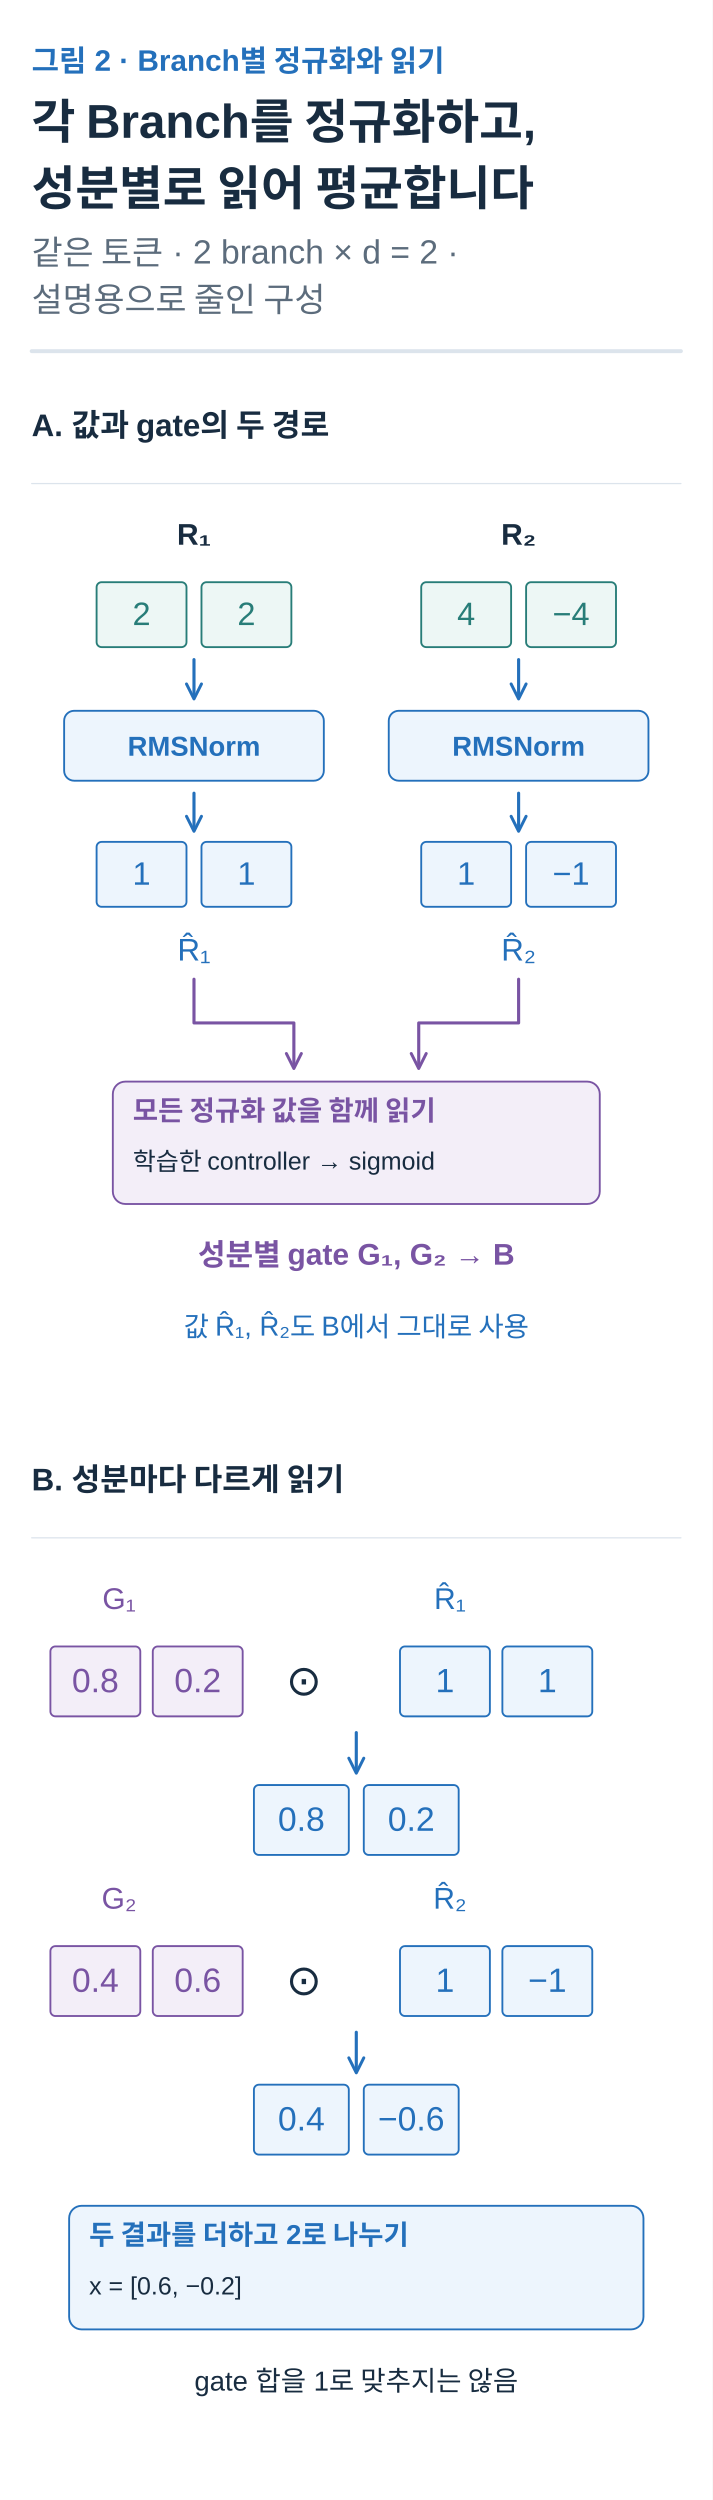
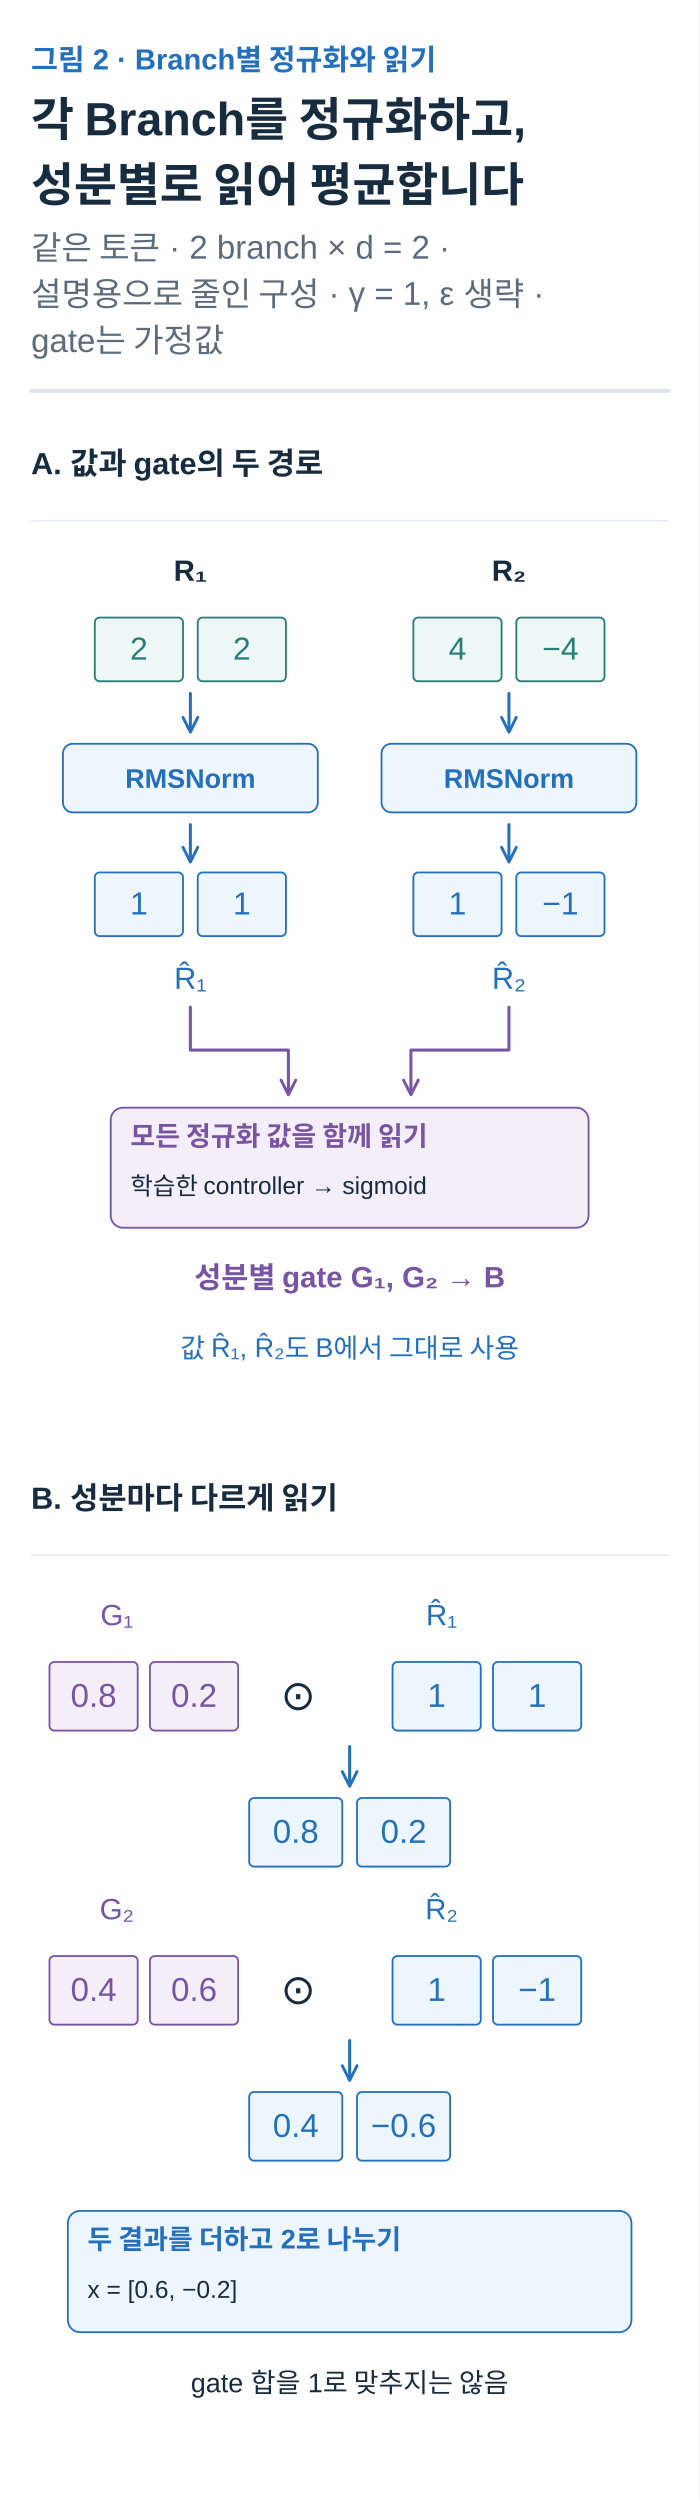
- <svg xmlns="http://www.w3.org/2000/svg" width="360" height="1263" viewBox="0 0 360 1263" role="img" aria-labelledby="title desc">
+ <svg xmlns="http://www.w3.org/2000/svg" width="360" height="1287" viewBox="0 0 360 1287" role="img" aria-labelledby="title desc">
  <defs>
    <marker id="arrow-ink" viewBox="0 0 10 10" refX="8" refY="5" markerWidth="6" markerHeight="6" orient="auto">
      <path d="M1 1 L9 5 L1 9" fill="none" stroke="#182C40" stroke-width="1.6" />
    </marker>
    <marker id="arrow-muted" viewBox="0 0 10 10" refX="8" refY="5" markerWidth="6" markerHeight="6" orient="auto">
      <path d="M1 1 L9 5 L1 9" fill="none" stroke="#5C6C7C" stroke-width="1.6" />
    </marker>
    <marker id="arrow-line" viewBox="0 0 10 10" refX="8" refY="5" markerWidth="6" markerHeight="6" orient="auto">
      <path d="M1 1 L9 5 L1 9" fill="none" stroke="#DCE4EC" stroke-width="1.6" />
    </marker>
    <marker id="arrow-paper" viewBox="0 0 10 10" refX="8" refY="5" markerWidth="6" markerHeight="6" orient="auto">
      <path d="M1 1 L9 5 L1 9" fill="none" stroke="#FFFFFF" stroke-width="1.6" />
    </marker>
    <marker id="arrow-blue" viewBox="0 0 10 10" refX="8" refY="5" markerWidth="6" markerHeight="6" orient="auto">
      <path d="M1 1 L9 5 L1 9" fill="none" stroke="#2470BB" stroke-width="1.6" />
    </marker>
    <marker id="arrow-teal" viewBox="0 0 10 10" refX="8" refY="5" markerWidth="6" markerHeight="6" orient="auto">
      <path d="M1 1 L9 5 L1 9" fill="none" stroke="#287D78" stroke-width="1.6" />
    </marker>
    <marker id="arrow-orange" viewBox="0 0 10 10" refX="8" refY="5" markerWidth="6" markerHeight="6" orient="auto">
      <path d="M1 1 L9 5 L1 9" fill="none" stroke="#B55B22" stroke-width="1.6" />
    </marker>
    <marker id="arrow-purple" viewBox="0 0 10 10" refX="8" refY="5" markerWidth="6" markerHeight="6" orient="auto">
      <path d="M1 1 L9 5 L1 9" fill="none" stroke="#7954A3" stroke-width="1.6" />
    </marker>
    <marker id="arrow-gray" viewBox="0 0 10 10" refX="8" refY="5" markerWidth="6" markerHeight="6" orient="auto">
      <path d="M1 1 L9 5 L1 9" fill="none" stroke="#657789" stroke-width="1.6" />
    </marker>
    <marker id="arrow-red" viewBox="0 0 10 10" refX="8" refY="5" markerWidth="6" markerHeight="6" orient="auto">
      <path d="M1 1 L9 5 L1 9" fill="none" stroke="#B34242" stroke-width="1.6" />
    </marker>
    <marker id="arrow-indigo" viewBox="0 0 10 10" refX="8" refY="5" markerWidth="6" markerHeight="6" orient="auto">
      <path d="M1 1 L9 5 L1 9" fill="none" stroke="#4C60A8" stroke-width="1.6" />
    </marker>
    <marker id="arrow-slate" viewBox="0 0 10 10" refX="8" refY="5" markerWidth="6" markerHeight="6" orient="auto">
      <path d="M1 1 L9 5 L1 9" fill="none" stroke="#8191A0" stroke-width="1.6" />
    </marker>
    <marker id="arrow-surface" viewBox="0 0 10 10" refX="8" refY="5" markerWidth="6" markerHeight="6" orient="auto">
      <path d="M1 1 L9 5 L1 9" fill="none" stroke="#F8FAFC" stroke-width="1.6" />
    </marker>
  </defs>
  <style>text{font-family:Arial,"Apple SD Gothic Neo","Noto Sans KR",sans-serif}text[font-family]{font-family:Menlo,Consolas,monospace}path{stroke-linecap:round;stroke-linejoin:round}</style>
  <rect width="100%" height="100%" fill="white" />
  <text x="16" y="36" fill="#2470BB" font-size="15" font-weight="600" text-anchor="start" data-max-width="328">그림 2 · Branch별 정규화와 읽기</text>
  <text x="16" y="70" fill="#182C40" font-size="24" font-weight="700" text-anchor="start" data-max-width="328">각 Branch를 정규화하고,</text>
  <text x="16" y="103.6" fill="#182C40" font-size="24" font-weight="700" text-anchor="start" data-max-width="328">성분별로 읽어 평균합니다</text>
  <text x="16" y="133.6" fill="#5C6C7C" font-size="17" font-weight="400" text-anchor="start" data-max-width="328">같은 토큰 · 2 branch × d = 2 ·</text>
-   <text x="16" y="157.4" fill="#5C6C7C" font-size="17" font-weight="400" text-anchor="start" data-max-width="328">설명용으로 줄인 구성</text>
-   <path d="M16,177.4 H344" stroke="#DCE4EC" stroke-width="2" />
-   <g transform="translate(16 201.4) scale(0.6307692)" data-panel="1">
+   <text x="16" y="157.4" fill="#5C6C7C" font-size="17" font-weight="400" text-anchor="start" data-max-width="328">설명용으로 줄인 구성 · γ = 1, ε 생략 ·</text>
+   <text x="16" y="181.2" fill="#5C6C7C" font-size="17" font-weight="400" text-anchor="start" data-max-width="328">gate는 가정값</text>
+   <path d="M16,201.2 H344" stroke="#DCE4EC" stroke-width="2" />
+   <g transform="translate(16 225.2) scale(0.6307692)" data-panel="1">
    <text x="0" y="30" fill="#182C40" font-size="25" font-weight="600" text-anchor="start" data-max-width="520">A. 값과 gate의 두 경로</text>
    <path d="M0 68 L520 68" stroke="#DCE4EC" stroke-width="1" fill="none" />
    <text x="130" y="117" fill="#182C40" font-size="24" font-weight="600" text-anchor="middle" data-max-width="150">R₁</text>
    <g data-container="true">
      <rect x="52" y="147" width="72" height="52" rx="4" fill="#EDF7F5" stroke="#287D78" stroke-width="1.5" />
      <text x="88" y="181.32" fill="#287D78" font-size="26" font-weight="500" text-anchor="middle" data-max-width="60">2</text>
    </g>
    <g data-container="true">
      <rect x="136" y="147" width="72" height="52" rx="4" fill="#EDF7F5" stroke="#287D78" stroke-width="1.5" />
      <text x="172" y="181.32" fill="#287D78" font-size="26" font-weight="500" text-anchor="middle" data-max-width="60">2</text>
    </g>
    <path d="M130 209 L130 239" stroke="#2470BB" stroke-width="2.5" fill="none" marker-end="url(#arrow-blue)" />
    <rect x="26" y="250" width="208" height="56" rx="8" fill="#EDF5FD" stroke="#2470BB" stroke-width="1.5" />
    <text x="130" y="286" fill="#2470BB" font-size="22" font-weight="600" text-anchor="middle" data-max-width="196">RMSNorm</text>
    <path d="M130 316 L130 345" stroke="#2470BB" stroke-width="2.5" fill="none" marker-end="url(#arrow-blue)" />
    <g data-container="true">
      <rect x="52" y="355" width="72" height="52" rx="4" fill="#EDF5FD" stroke="#2470BB" stroke-width="1.5" />
      <text x="88" y="389.32" fill="#2470BB" font-size="26" font-weight="500" text-anchor="middle" data-max-width="60">1</text>
    </g>
    <g data-container="true">
      <rect x="136" y="355" width="72" height="52" rx="4" fill="#EDF5FD" stroke="#2470BB" stroke-width="1.5" />
      <text x="172" y="389.32" fill="#2470BB" font-size="26" font-weight="500" text-anchor="middle" data-max-width="60">1</text>
    </g>
    <text x="130" y="450" fill="#2470BB" font-size="25" font-weight="400" text-anchor="middle" data-max-width="160">R̂₁</text>
    <path d="M130 465 V500 H210 V535" stroke="#7954A3" stroke-width="2.5" fill="none" marker-end="url(#arrow-purple)" />
    <text x="390" y="117" fill="#182C40" font-size="24" font-weight="600" text-anchor="middle" data-max-width="150">R₂</text>
    <g data-container="true">
      <rect x="312" y="147" width="72" height="52" rx="4" fill="#EDF7F5" stroke="#287D78" stroke-width="1.5" />
      <text x="348" y="181.32" fill="#287D78" font-size="26" font-weight="500" text-anchor="middle" data-max-width="60">4</text>
    </g>
    <g data-container="true">
      <rect x="396" y="147" width="72" height="52" rx="4" fill="#EDF7F5" stroke="#287D78" stroke-width="1.5" />
      <text x="432" y="181.32" fill="#287D78" font-size="26" font-weight="500" text-anchor="middle" data-max-width="60">−4</text>
    </g>
    <path d="M390 209 L390 239" stroke="#2470BB" stroke-width="2.5" fill="none" marker-end="url(#arrow-blue)" />
    <rect x="286" y="250" width="208" height="56" rx="8" fill="#EDF5FD" stroke="#2470BB" stroke-width="1.5" />
    <text x="390" y="286" fill="#2470BB" font-size="22" font-weight="600" text-anchor="middle" data-max-width="196">RMSNorm</text>
    <path d="M390 316 L390 345" stroke="#2470BB" stroke-width="2.5" fill="none" marker-end="url(#arrow-blue)" />
    <g data-container="true">
      <rect x="312" y="355" width="72" height="52" rx="4" fill="#EDF5FD" stroke="#2470BB" stroke-width="1.5" />
      <text x="348" y="389.32" fill="#2470BB" font-size="26" font-weight="500" text-anchor="middle" data-max-width="60">1</text>
    </g>
    <g data-container="true">
      <rect x="396" y="355" width="72" height="52" rx="4" fill="#EDF5FD" stroke="#2470BB" stroke-width="1.5" />
      <text x="432" y="389.32" fill="#2470BB" font-size="26" font-weight="500" text-anchor="middle" data-max-width="60">−1</text>
    </g>
    <text x="390" y="450" fill="#2470BB" font-size="25" font-weight="400" text-anchor="middle" data-max-width="160">R̂₂</text>
    <path d="M390 465 V500 H310 V535" stroke="#7954A3" stroke-width="2.5" fill="none" marker-end="url(#arrow-purple)" />
    <g data-container="true">
      <rect x="65" y="547" width="390" height="98" rx="10" fill="#F3EEF8" stroke="#7954A3" stroke-width="1.5" />
      <text x="81" y="578" fill="#7954A3" font-size="22" font-weight="600" text-anchor="start" data-max-width="358">모든 정규화 값을 함께 읽기</text>
      <text x="81" y="618" fill="#182C40" font-size="20" font-weight="400" text-anchor="start" data-max-width="358">학습한 controller → sigmoid</text>
    </g>
    <text x="260" y="694" fill="#7954A3" font-size="24" font-weight="600" text-anchor="middle" data-max-width="490">성분별 gate G₁, G₂ → B</text>
    <text x="260" y="751" fill="#2470BB" font-size="22" font-weight="400" text-anchor="middle" data-max-width="490">값 R̂₁, R̂₂도 B에서 그대로 사용</text>
  </g>
-   <g transform="translate(16 734.0154) scale(0.6307692)" data-panel="2">
+   <g transform="translate(16 757.8154) scale(0.6307692)" data-panel="2">
    <text x="0" y="30" fill="#182C40" font-size="25" font-weight="600" text-anchor="start" data-max-width="520">B. 성분마다 다르게 읽기</text>
    <path d="M0 68 L520 68" stroke="#DCE4EC" stroke-width="1" fill="none" />
    <text x="70" y="125" fill="#7954A3" font-size="24" font-weight="400" text-anchor="middle" data-max-width="120">G₁</text>
    <text x="335" y="125" fill="#2470BB" font-size="24" font-weight="400" text-anchor="middle" data-max-width="120">R̂₁</text>
    <g data-container="true">
      <rect x="15" y="155" width="72" height="56" rx="4" fill="#F3EEF8" stroke="#7954A3" stroke-width="1.5" />
      <text x="51" y="191.64" fill="#7954A3" font-size="27" font-weight="500" text-anchor="middle" data-max-width="60">0.8</text>
    </g>
    <g data-container="true">
      <rect x="97" y="155" width="72" height="56" rx="4" fill="#F3EEF8" stroke="#7954A3" stroke-width="1.5" />
      <text x="133" y="191.64" fill="#7954A3" font-size="27" font-weight="500" text-anchor="middle" data-max-width="60">0.2</text>
    </g>
    <text x="218" y="194" fill="#182C40" font-size="34" font-weight="400" text-anchor="middle" data-max-width="50">⊙</text>
    <g data-container="true">
      <rect x="295" y="155" width="72" height="56" rx="4" fill="#EDF5FD" stroke="#2470BB" stroke-width="1.5" />
      <text x="331" y="191.64" fill="#2470BB" font-size="27" font-weight="500" text-anchor="middle" data-max-width="60">1</text>
    </g>
    <g data-container="true">
      <rect x="377" y="155" width="72" height="56" rx="4" fill="#EDF5FD" stroke="#2470BB" stroke-width="1.5" />
      <text x="413" y="191.64" fill="#2470BB" font-size="27" font-weight="500" text-anchor="middle" data-max-width="60">1</text>
    </g>
    <path d="M260 224 L260 255" stroke="#2470BB" stroke-width="2.5" fill="none" marker-end="url(#arrow-blue)" />
    <g data-container="true">
      <rect x="178" y="266" width="76" height="56" rx="4" fill="#EDF5FD" stroke="#2470BB" stroke-width="1.5" />
      <text x="216" y="302.64" fill="#2470BB" font-size="27" font-weight="500" text-anchor="middle" data-max-width="64">0.8</text>
    </g>
    <g data-container="true">
      <rect x="266" y="266" width="76" height="56" rx="4" fill="#EDF5FD" stroke="#2470BB" stroke-width="1.5" />
      <text x="304" y="302.64" fill="#2470BB" font-size="27" font-weight="500" text-anchor="middle" data-max-width="64">0.2</text>
    </g>
    <text x="70" y="365" fill="#7954A3" font-size="24" font-weight="400" text-anchor="middle" data-max-width="120">G₂</text>
    <text x="335" y="365" fill="#2470BB" font-size="24" font-weight="400" text-anchor="middle" data-max-width="120">R̂₂</text>
    <g data-container="true">
      <rect x="15" y="395" width="72" height="56" rx="4" fill="#F3EEF8" stroke="#7954A3" stroke-width="1.5" />
      <text x="51" y="431.64" fill="#7954A3" font-size="27" font-weight="500" text-anchor="middle" data-max-width="60">0.4</text>
    </g>
    <g data-container="true">
      <rect x="97" y="395" width="72" height="56" rx="4" fill="#F3EEF8" stroke="#7954A3" stroke-width="1.5" />
      <text x="133" y="431.64" fill="#7954A3" font-size="27" font-weight="500" text-anchor="middle" data-max-width="60">0.6</text>
    </g>
    <text x="218" y="434" fill="#182C40" font-size="34" font-weight="400" text-anchor="middle" data-max-width="50">⊙</text>
    <g data-container="true">
      <rect x="295" y="395" width="72" height="56" rx="4" fill="#EDF5FD" stroke="#2470BB" stroke-width="1.5" />
      <text x="331" y="431.64" fill="#2470BB" font-size="27" font-weight="500" text-anchor="middle" data-max-width="60">1</text>
    </g>
    <g data-container="true">
      <rect x="377" y="395" width="72" height="56" rx="4" fill="#EDF5FD" stroke="#2470BB" stroke-width="1.5" />
      <text x="413" y="431.64" fill="#2470BB" font-size="27" font-weight="500" text-anchor="middle" data-max-width="60">−1</text>
    </g>
    <path d="M260 464 L260 495" stroke="#2470BB" stroke-width="2.5" fill="none" marker-end="url(#arrow-blue)" />
    <g data-container="true">
      <rect x="178" y="506" width="76" height="56" rx="4" fill="#EDF5FD" stroke="#2470BB" stroke-width="1.5" />
      <text x="216" y="542.64" fill="#2470BB" font-size="27" font-weight="500" text-anchor="middle" data-max-width="64">0.4</text>
    </g>
    <g data-container="true">
      <rect x="266" y="506" width="76" height="56" rx="4" fill="#EDF5FD" stroke="#2470BB" stroke-width="1.5" />
      <text x="304" y="542.64" fill="#2470BB" font-size="27" font-weight="500" text-anchor="middle" data-max-width="64">−0.6</text>
    </g>
    <g data-container="true">
      <rect x="30" y="603" width="460" height="99" rx="10" fill="#EDF5FD" stroke="#2470BB" stroke-width="1.5" />
      <text x="46" y="634" fill="#2470BB" font-size="22" font-weight="600" text-anchor="start" data-max-width="428">두 결과를 더하고 2로 나누기</text>
      <text x="46" y="674" fill="#182C40" font-size="20" font-weight="400" text-anchor="start" data-max-width="428">x = [0.6, −0.2]</text>
    </g>
    <text x="260" y="751" fill="#182C40" font-size="22" font-weight="400" text-anchor="middle" data-max-width="490">gate 합을 1로 맞추지는 않음</text>
  </g>
</svg>
